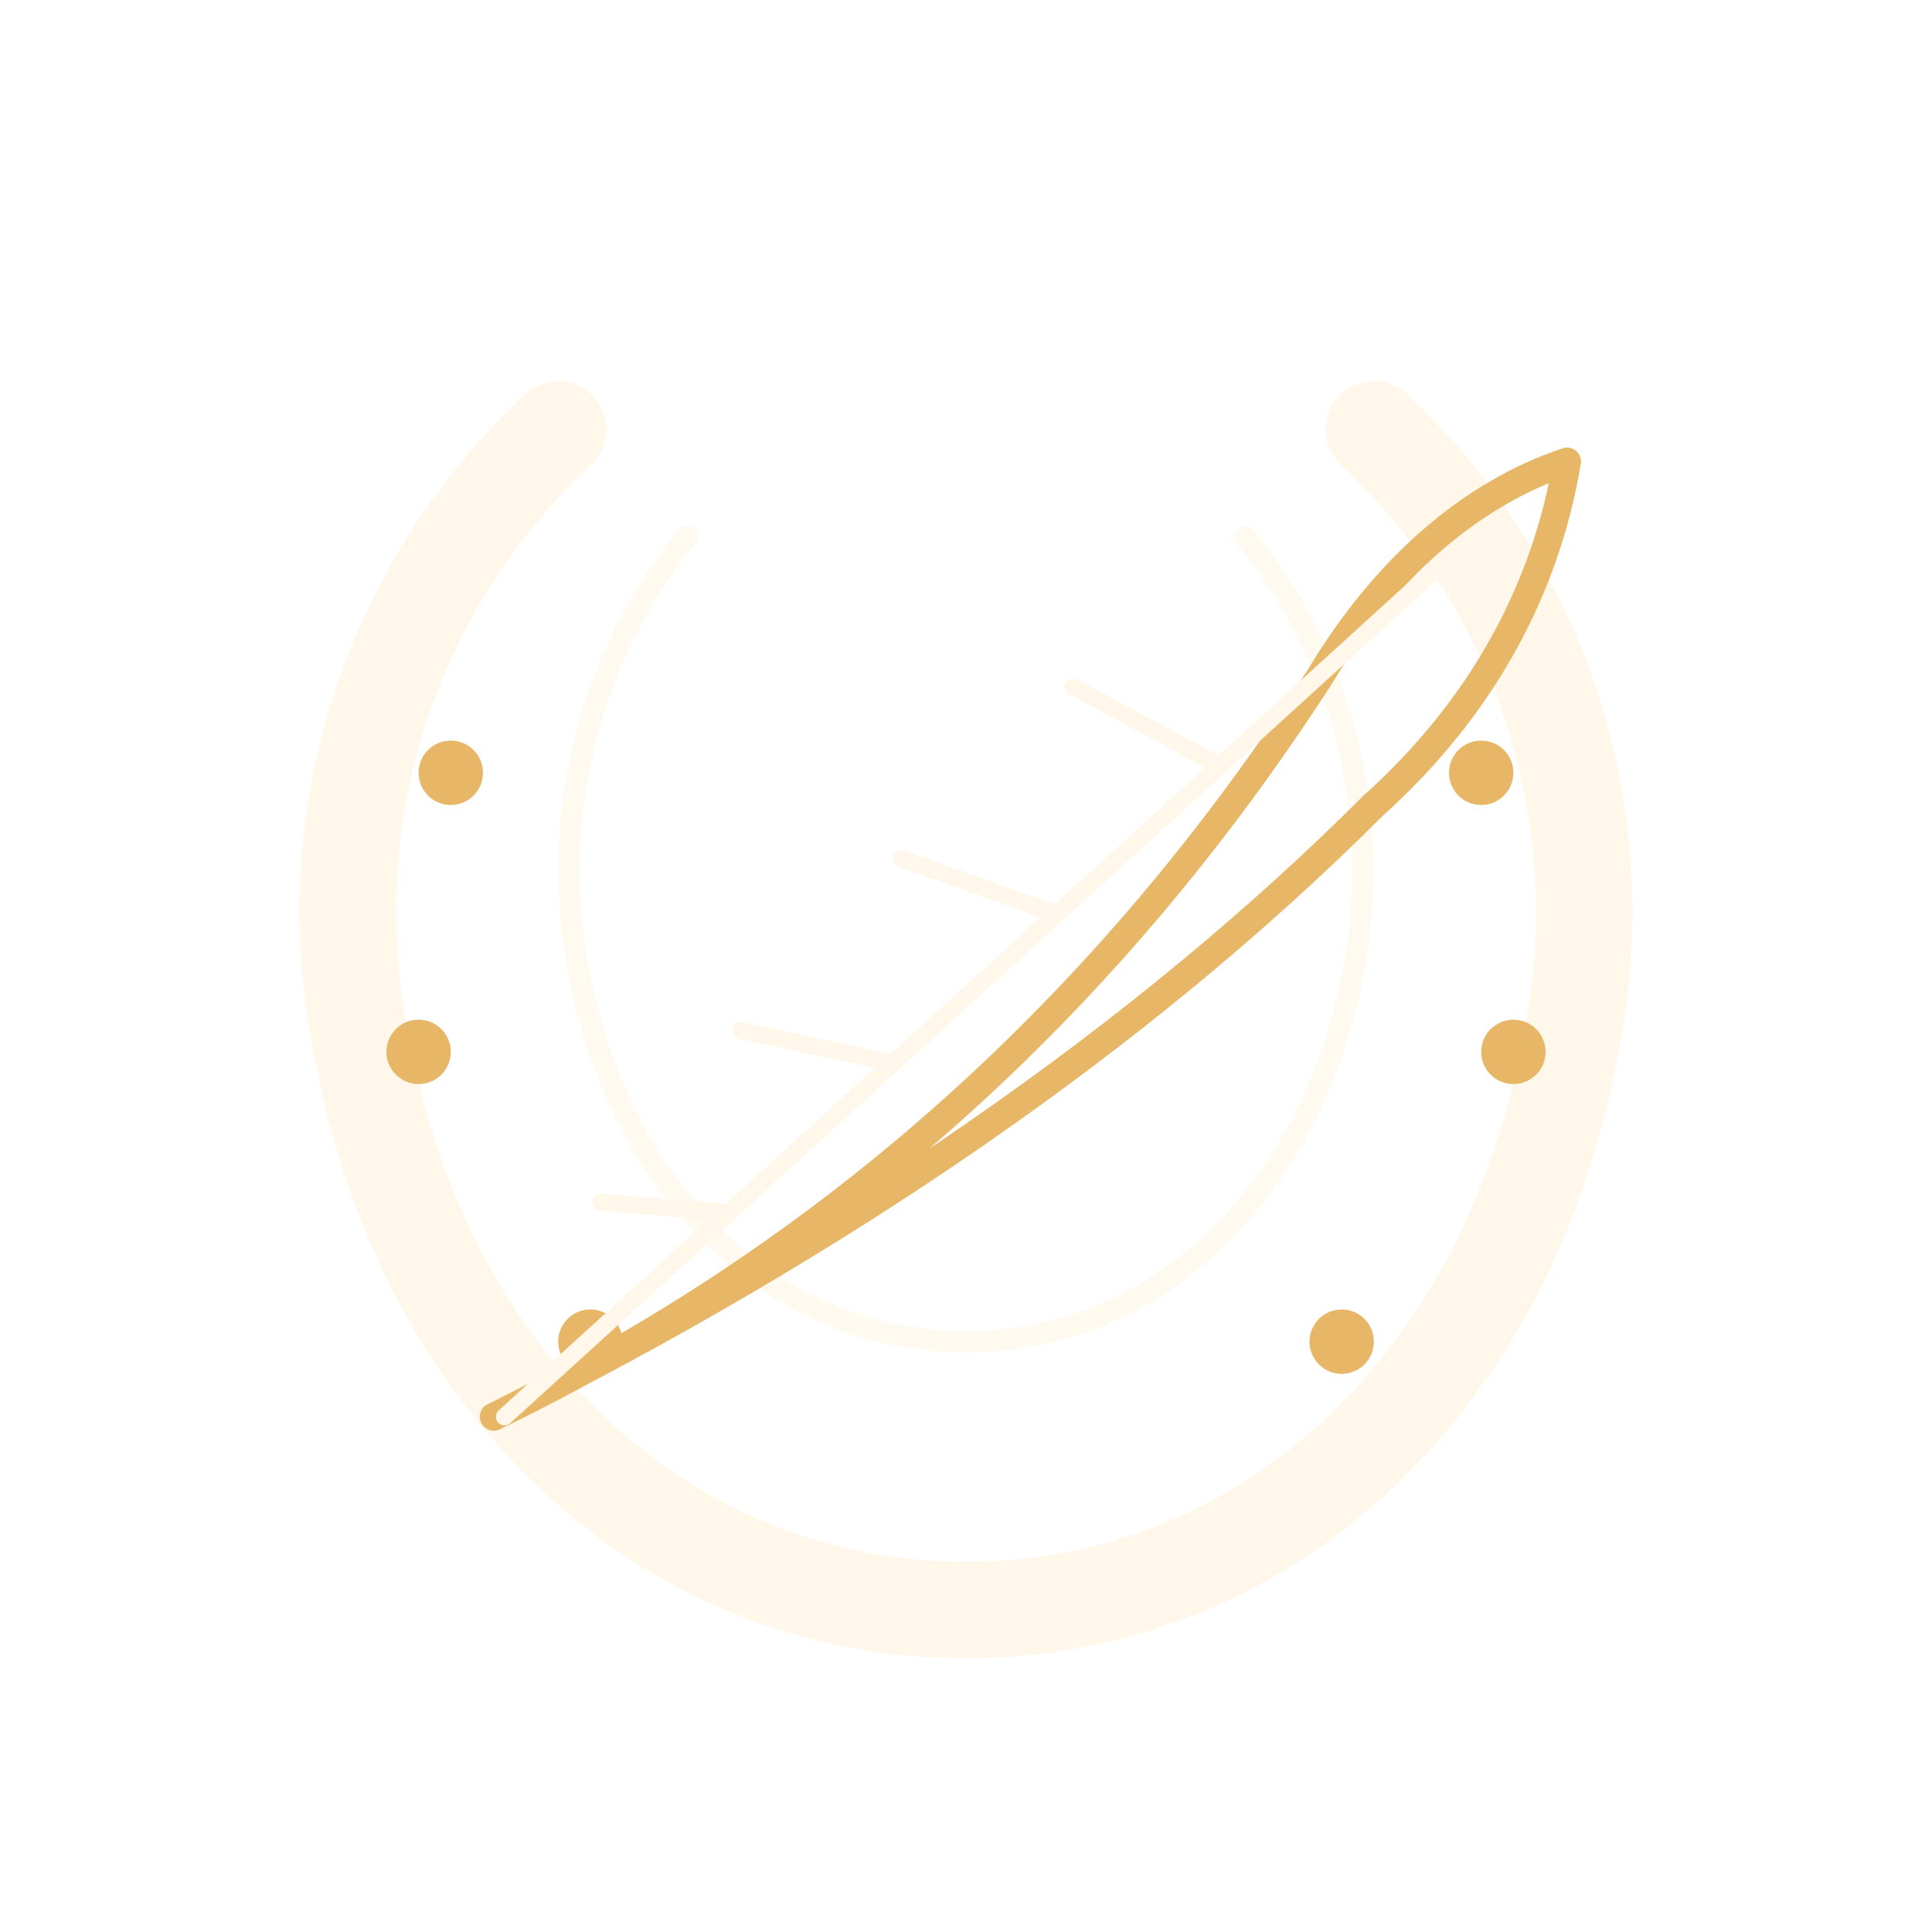
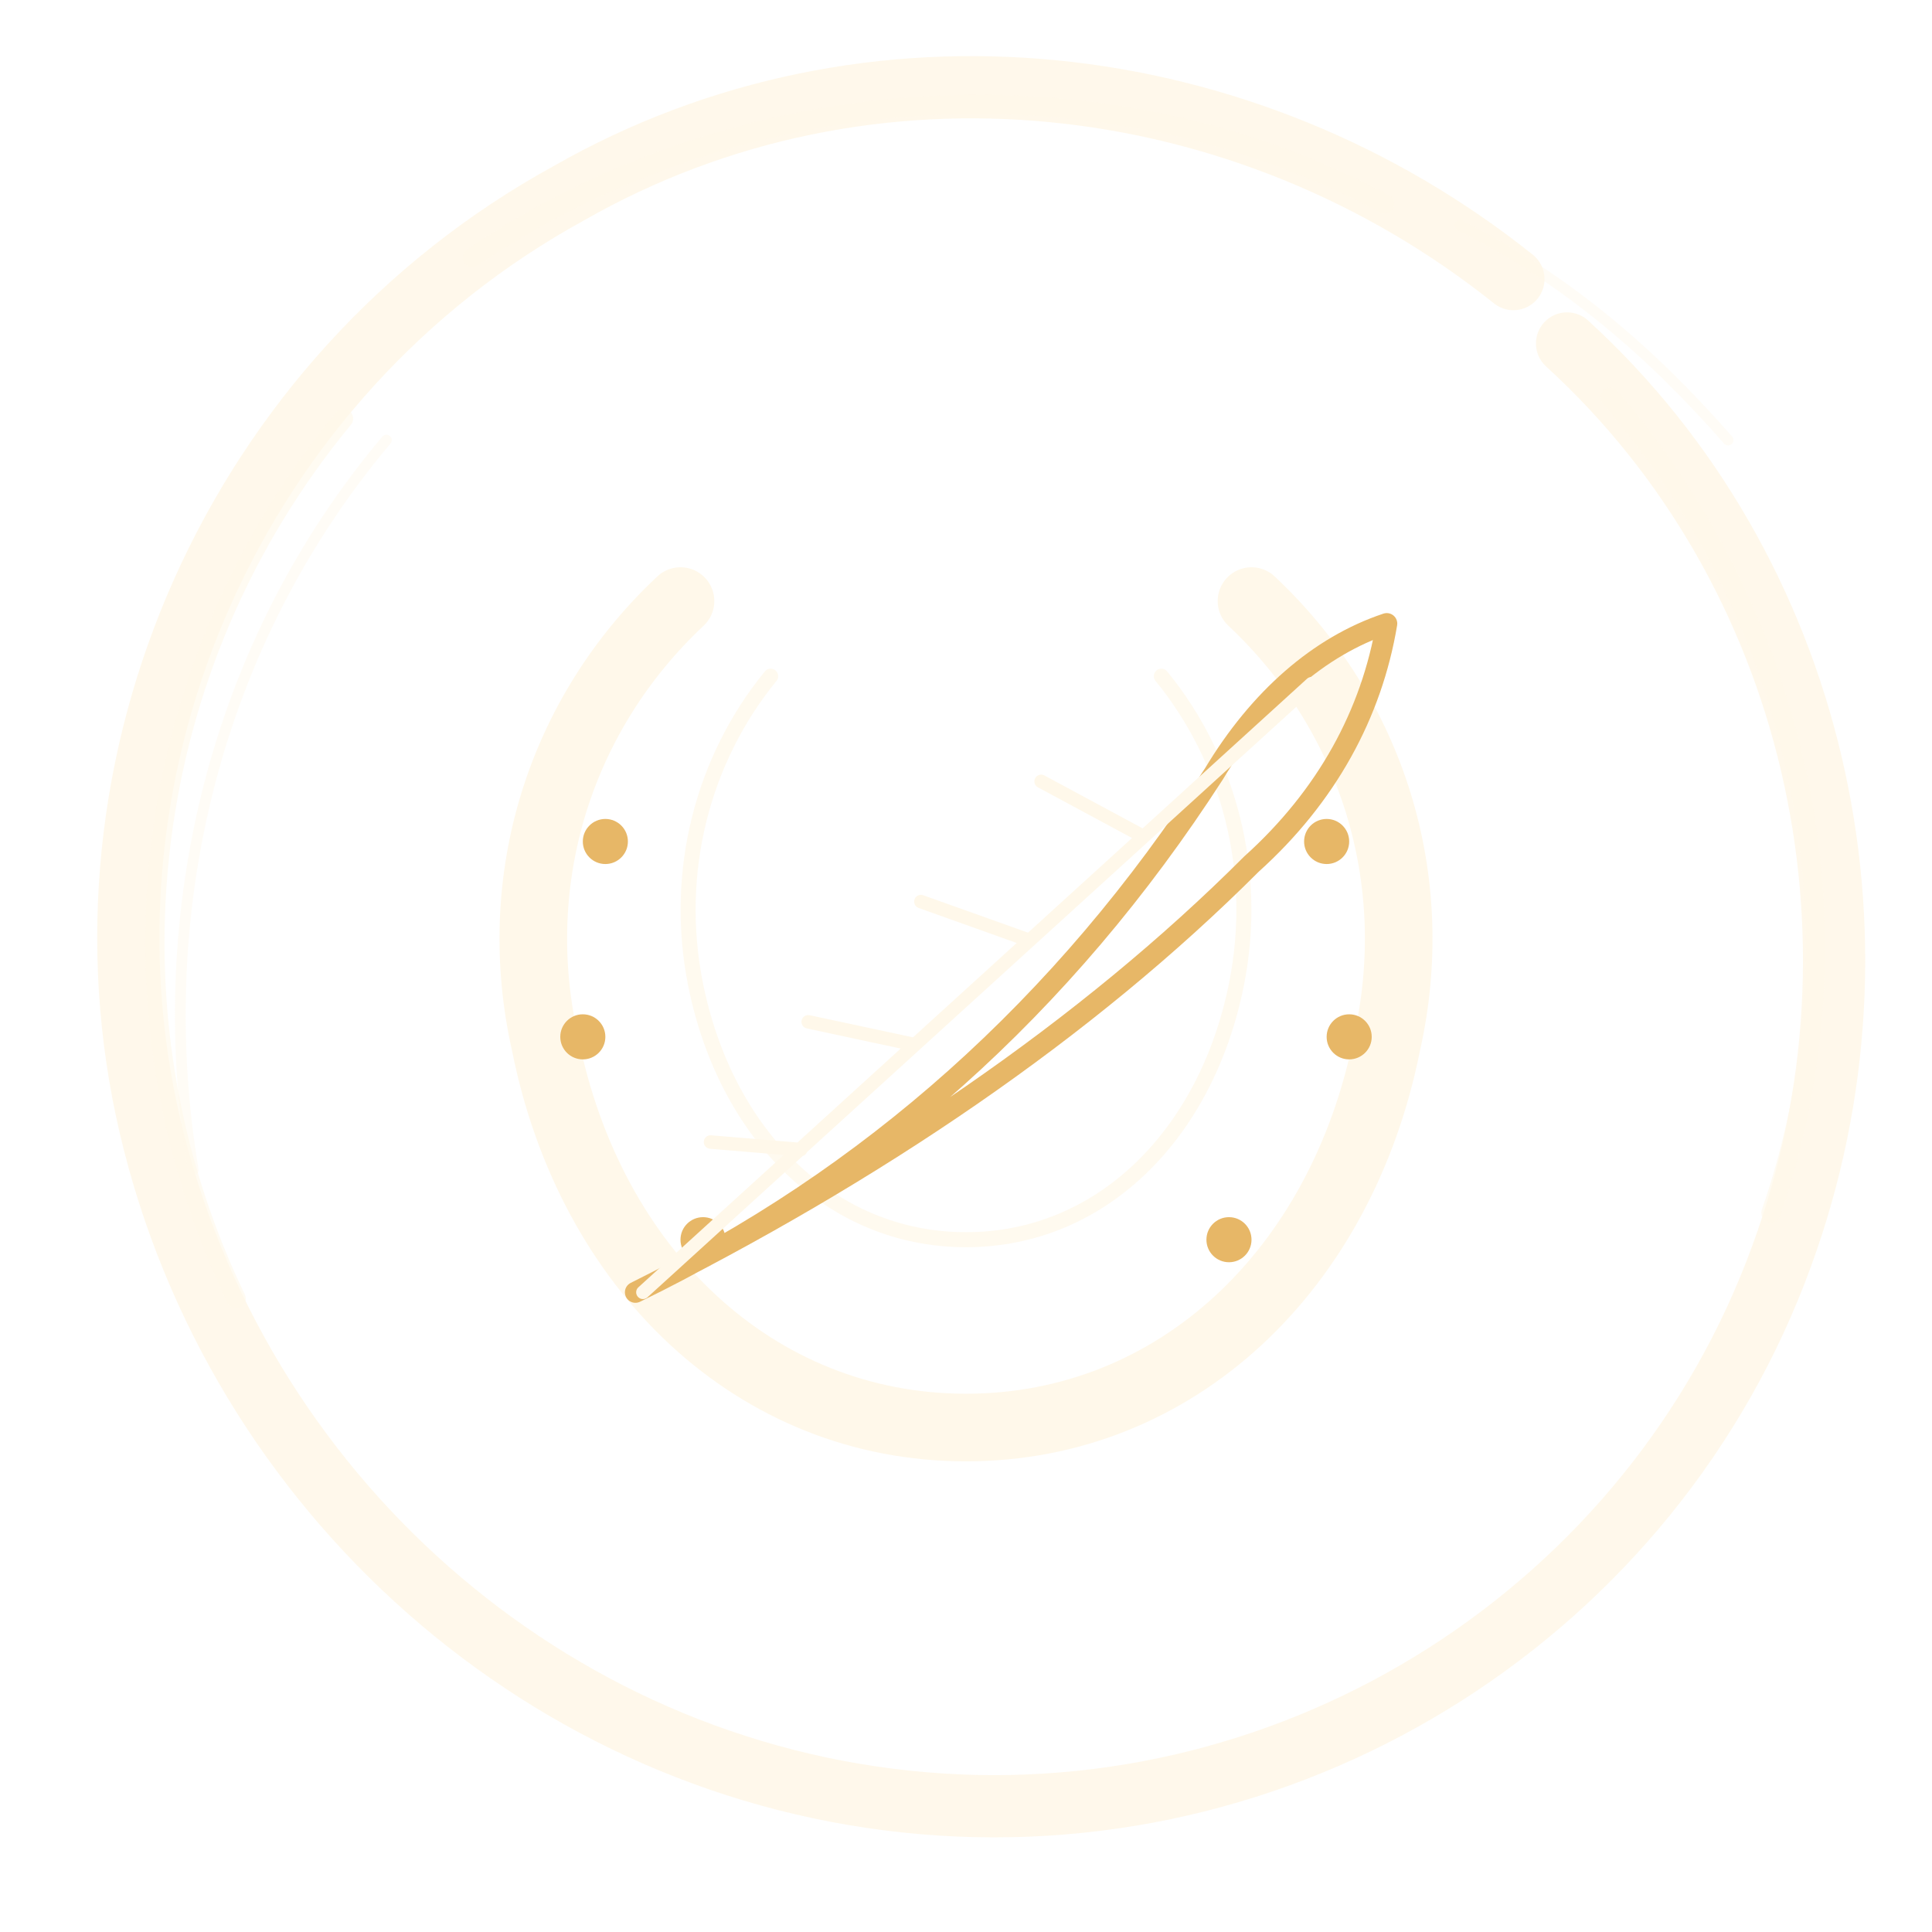
<svg xmlns="http://www.w3.org/2000/svg" viewBox="0 0 180 180" role="img" aria-labelledby="title desc">
  <g fill="none" stroke-linecap="round" stroke-linejoin="round">
-     <path d="M52 40C36 55 29 77 34 99c6 30 28 51 56 51s50-21 56-51c5-22-2-44-18-59" stroke="#fff8ea" stroke-width="9" />
-     <path d="M64 50c-9 11-13 26-10 41 4 20 18 34 36 34s32-14 36-34c3-15-1-30-10-41" stroke="#fff8ea" stroke-width="2" opacity=".75" />
-     <g fill="#e7b767" stroke="none">
-       <circle cx="42" cy="72" r="3" />
-       <circle cx="39" cy="98" r="3" />
-       <circle cx="55" cy="125" r="3" />
-       <circle cx="138" cy="72" r="3" />
-       <circle cx="141" cy="98" r="3" />
-       <circle cx="125" cy="125" r="3" />
+     <path d="M146 32c23 21 31 55 20 85-12 33-45 54-80 51-35-3-64-29-72-63-8-34 8-70 39-87 28-16 63-12 88 8" stroke="#fff8ea" stroke-width="5.8" opacity=".95" />
+     <path d="M150 37c18 21 24 50 15 76M22 121c-13-27-9-59 10-82M44 24c25-17 59-19 85-5" stroke="#fff8ea" stroke-width="1.8" opacity=".62" />
+     <path d="M18 109c-4-24 2-49 18-68M136 21c10 5 18 12 25 20" stroke="#fff8ea" stroke-width="1" opacity=".42" />
+     <g transform="translate(27 28) scale(.70)">
+       <path d="M52 40C36 55 29 77 34 99c6 30 28 51 56 51s50-21 56-51c5-22-2-44-18-59" stroke="#fff8ea" stroke-width="9" />
+       <path d="M64 50c-9 11-13 26-10 41 4 20 18 34 36 34s32-14 36-34c3-15-1-30-10-41" stroke="#fff8ea" stroke-width="2" opacity=".75" />
+       <g fill="#e7b767" stroke="none">
+         <circle cx="42" cy="72" r="3" />
+         <circle cx="39" cy="98" r="3" />
+         <circle cx="55" cy="125" r="3" />
+         <circle cx="138" cy="72" r="3" />
+         <circle cx="141" cy="98" r="3" />
+         <circle cx="125" cy="125" r="3" />
+       </g>
+       <path d="M46 132c31-15 57-38 77-69 6-10 14-17 23-20-2 12-8 23-18 32-22 22-50 41-82 57Z" stroke="#e7b767" stroke-width="2.8" />
+       <path d="M47 132 136 51M68 113l-12-1m27-13-14-3m29-11-14-5m29-9-13-7" stroke="#fff8ea" stroke-width="1.8" />
    </g>
-     <path d="M46 132c31-15 57-38 77-69 6-10 14-17 23-20-2 12-8 23-18 32-22 22-50 41-82 57Z" stroke="#e7b767" stroke-width="2.6" />
-     <path d="M47 132 136 51M68 113l-12-1m27-13-14-3m29-11-14-5m29-9-13-7" stroke="#fff8ea" stroke-width="1.6" />
  </g>
</svg>
